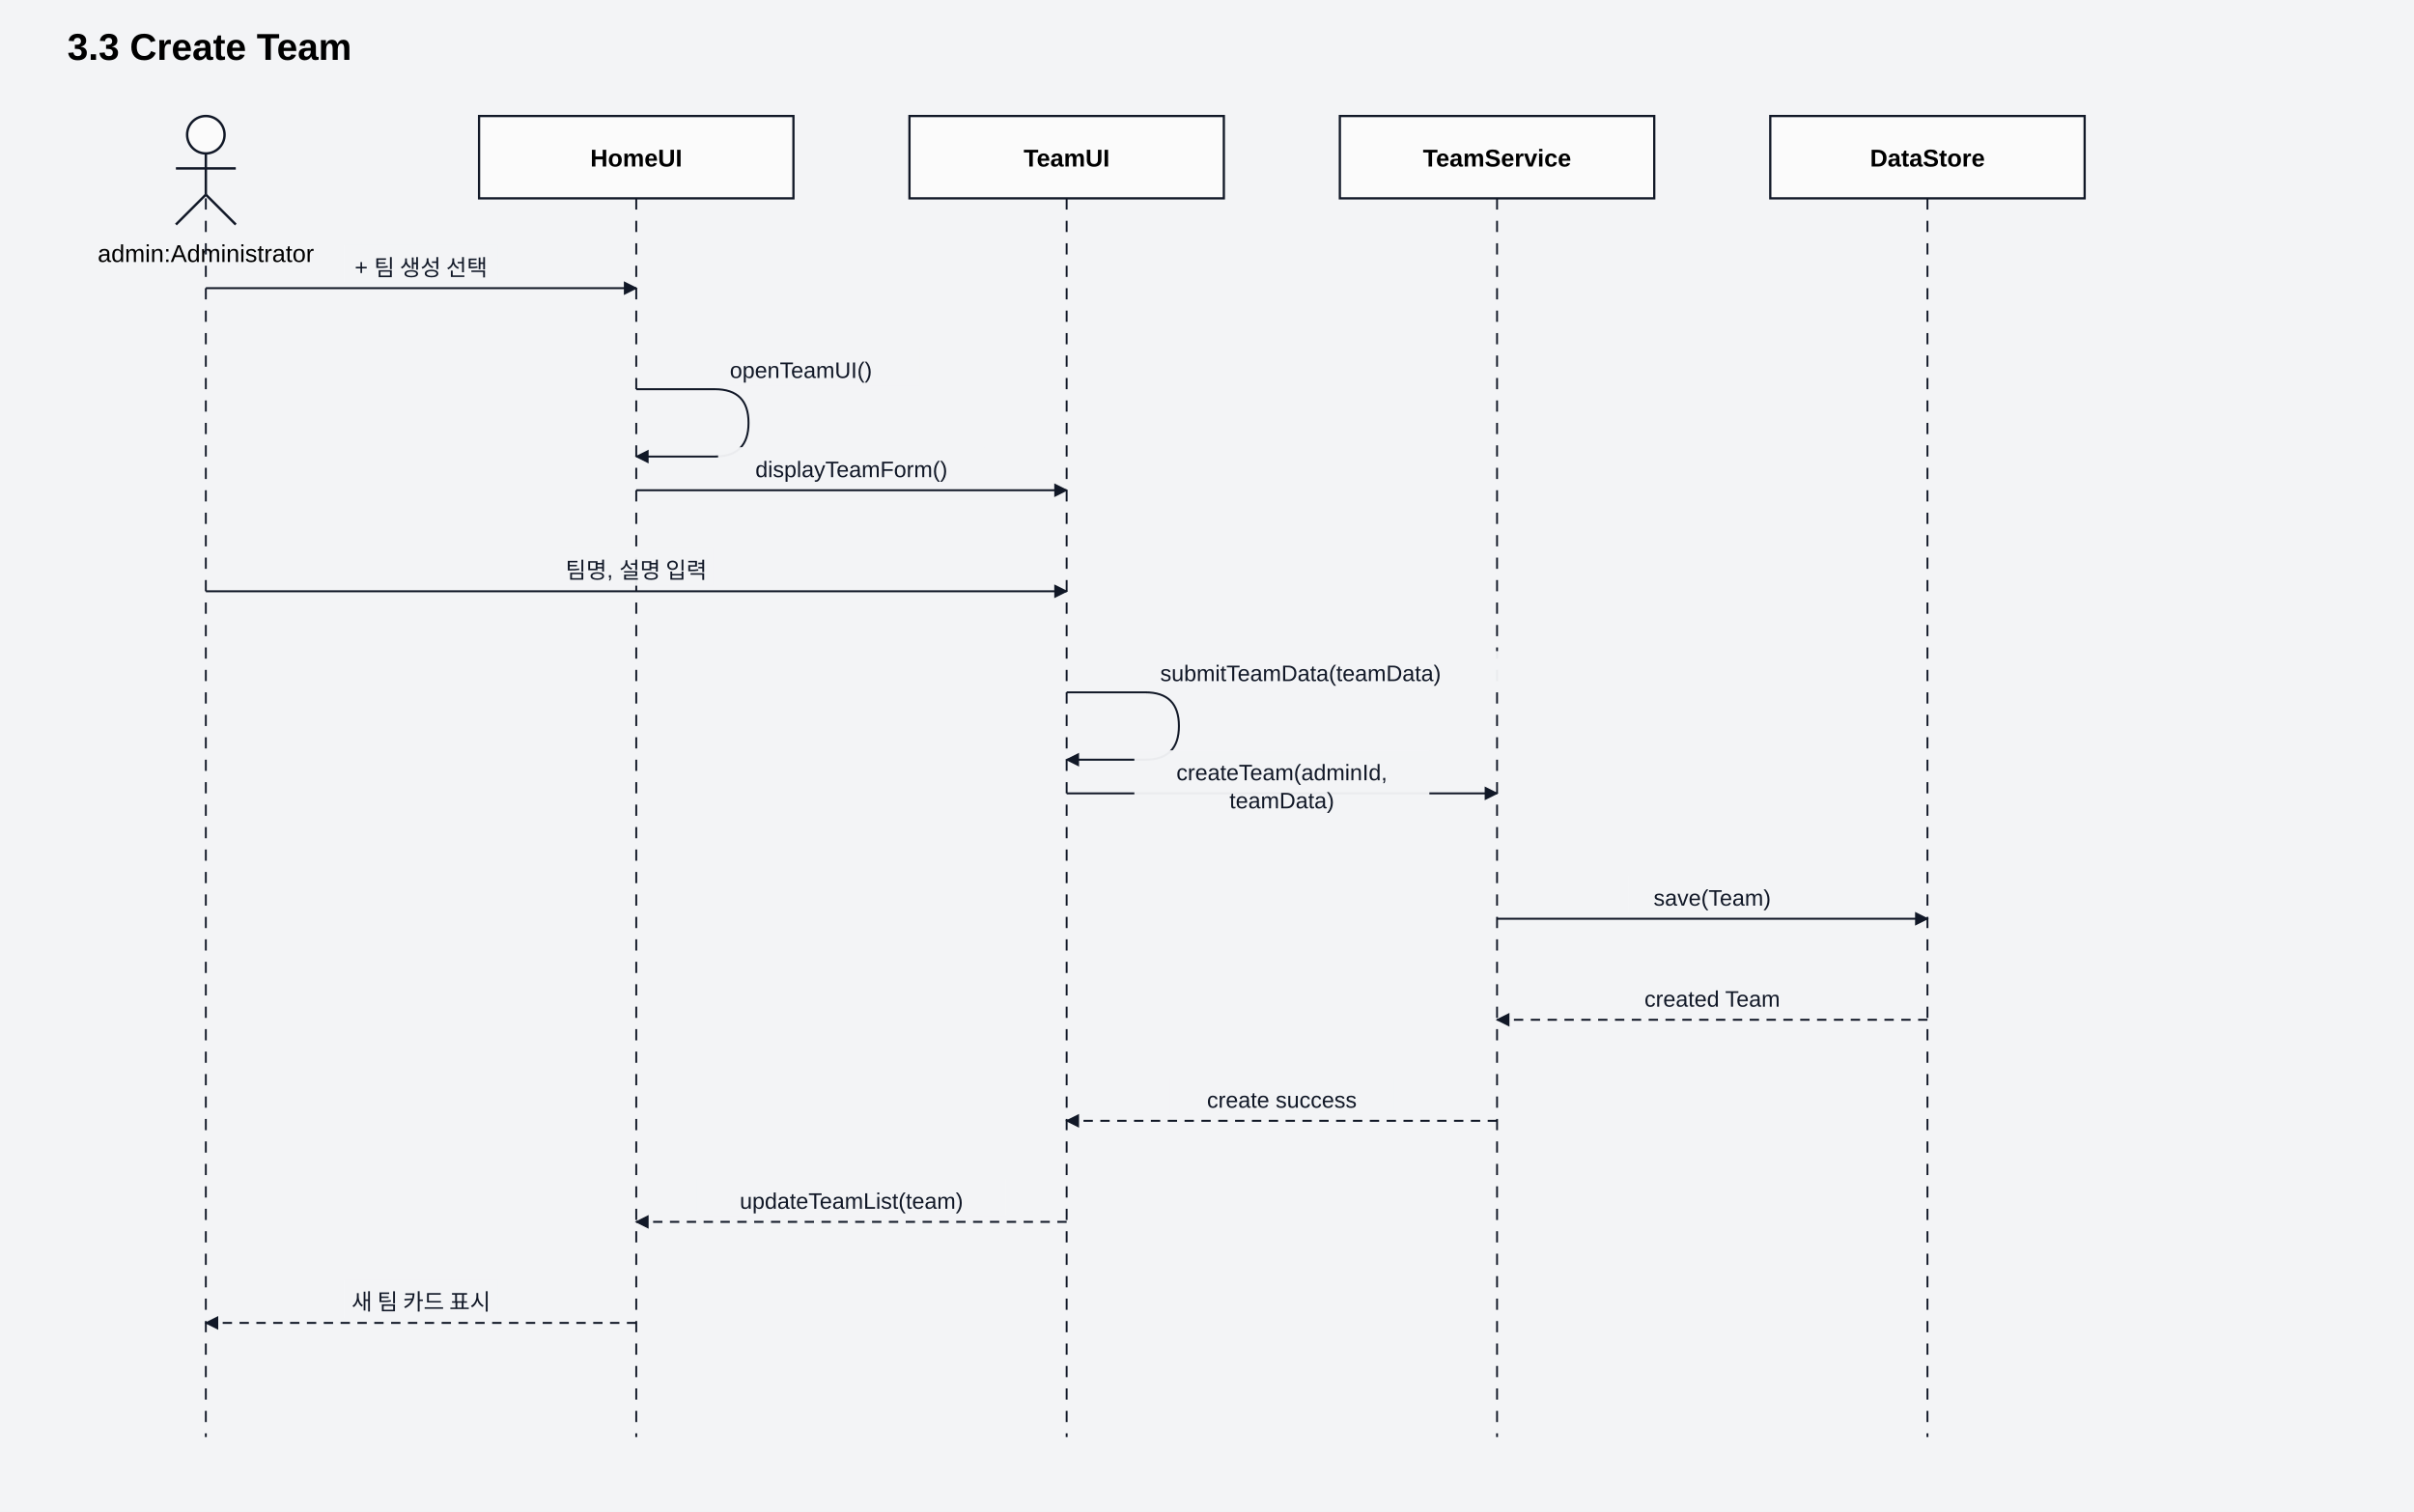
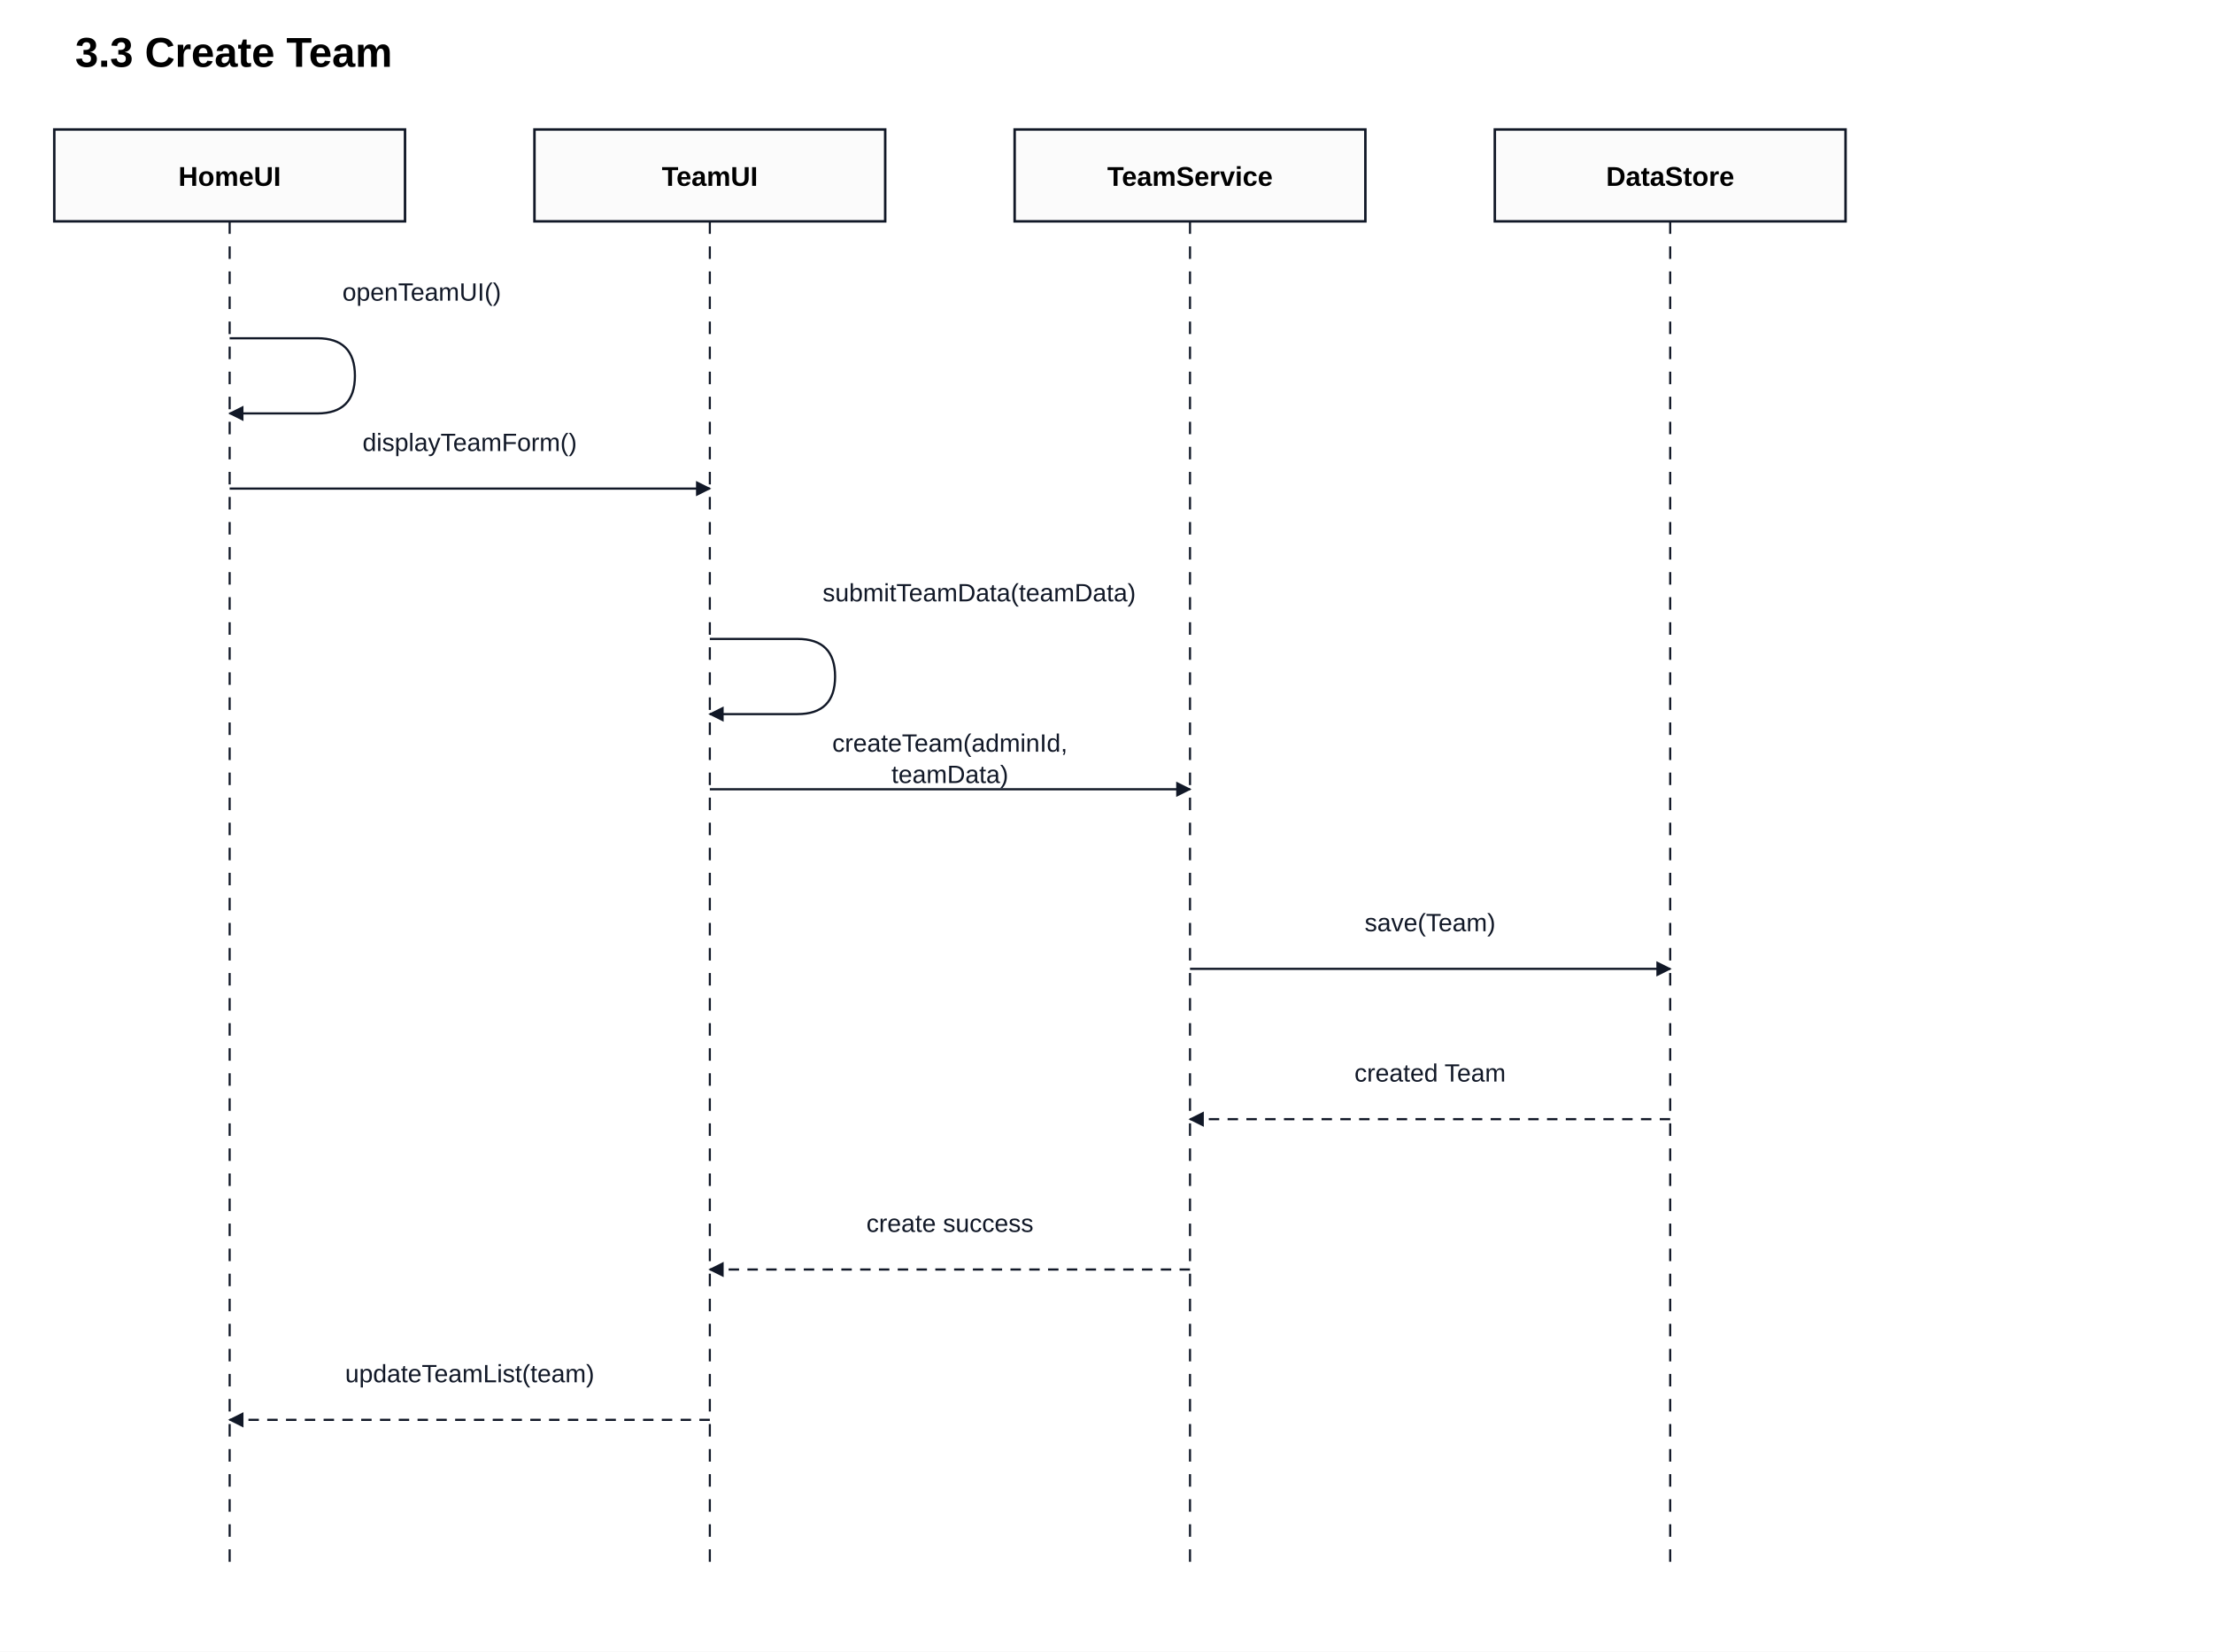
- <svg xmlns="http://www.w3.org/2000/svg" width="1290" height="808" viewBox="0 0 1290 808">
+ <svg xmlns="http://www.w3.org/2000/svg" width="1060" height="791" viewBox="0 0 1060 791">
  <defs>
    <marker id="arrow" viewBox="0 0 10 10" refX="9" refY="5" markerWidth="7" markerHeight="7" orient="auto">
      <path d="M0 0 L10 5 L0 10 z" fill="#111827" />
    </marker>
    <marker id="hollowArrow" viewBox="0 0 10 10" refX="9" refY="5" markerWidth="7" markerHeight="7" orient="auto">
      <path d="M0 0 L10 5 L0 10 z" fill="#fbfbfb" stroke="#111827" />
    </marker>
    <marker id="diamond" viewBox="0 0 16 10" refX="1" refY="5" markerWidth="11" markerHeight="9" orient="auto">
      <path d="M1 5 L8 1 L15 5 L8 9 z" fill="#111827" stroke="#111827" />
    </marker>
  </defs>
-   <rect width="100%" height="100%" fill="#f3f4f6" />
+   <rect width="100%" height="100%" fill="#ffffff" />
  <text x="36" y="32" font-family="Arial, sans-serif" font-size="20" font-weight="700">3.3 Create Team</text>
-   <circle cx="110" cy="72" r="10" fill="#fbfbfb" stroke="#111827" stroke-width="1.3" />
-   <line x1="110" y1="82" x2="110" y2="104" stroke="#111827" stroke-width="1.3" />
-   <line x1="94" y1="90" x2="126" y2="90" stroke="#111827" stroke-width="1.3" />
-   <line x1="110" y1="104" x2="94" y2="120" stroke="#111827" stroke-width="1.3" />
-   <line x1="110" y1="104" x2="126" y2="120" stroke="#111827" stroke-width="1.3" />
-   <text x="110" y="140" text-anchor="middle" font-family="Arial, sans-serif" font-size="13">admin:Administrator</text>
-   <line x1="110" y1="106" x2="110" y2="768" stroke="#111827" stroke-width="1" stroke-dasharray="6 6" />
+   <rect x="26" y="62" width="168" height="44" fill="#fbfbfb" stroke="#111827" stroke-width="1.2" />
+   <text x="110" y="89" text-anchor="middle" font-family="Arial, sans-serif" font-size="13" font-weight="700">HomeUI</text>
+   <line x1="110" y1="106" x2="110" y2="751" stroke="#111827" stroke-width="1" stroke-dasharray="6 6" />
  <rect x="256" y="62" width="168" height="44" fill="#fbfbfb" stroke="#111827" stroke-width="1.2" />
-   <text x="340" y="89" text-anchor="middle" font-family="Arial, sans-serif" font-size="13" font-weight="700">HomeUI</text>
-   <line x1="340" y1="106" x2="340" y2="768" stroke="#111827" stroke-width="1" stroke-dasharray="6 6" />
+   <text x="340" y="89" text-anchor="middle" font-family="Arial, sans-serif" font-size="13" font-weight="700">TeamUI</text>
+   <line x1="340" y1="106" x2="340" y2="751" stroke="#111827" stroke-width="1" stroke-dasharray="6 6" />
  <rect x="486" y="62" width="168" height="44" fill="#fbfbfb" stroke="#111827" stroke-width="1.2" />
-   <text x="570" y="89" text-anchor="middle" font-family="Arial, sans-serif" font-size="13" font-weight="700">TeamUI</text>
-   <line x1="570" y1="106" x2="570" y2="768" stroke="#111827" stroke-width="1" stroke-dasharray="6 6" />
+   <text x="570" y="89" text-anchor="middle" font-family="Arial, sans-serif" font-size="13" font-weight="700">TeamService</text>
+   <line x1="570" y1="106" x2="570" y2="751" stroke="#111827" stroke-width="1" stroke-dasharray="6 6" />
  <rect x="716" y="62" width="168" height="44" fill="#fbfbfb" stroke="#111827" stroke-width="1.2" />
-   <text x="800" y="89" text-anchor="middle" font-family="Arial, sans-serif" font-size="13" font-weight="700">TeamService</text>
-   <line x1="800" y1="106" x2="800" y2="768" stroke="#111827" stroke-width="1" stroke-dasharray="6 6" />
-   <rect x="946" y="62" width="168" height="44" fill="#fbfbfb" stroke="#111827" stroke-width="1.2" />
-   <text x="1030" y="89" text-anchor="middle" font-family="Arial, sans-serif" font-size="13" font-weight="700">DataStore</text>
-   <line x1="1030" y1="106" x2="1030" y2="768" stroke="#111827" stroke-width="1" stroke-dasharray="6 6" />
-   <line x1="110" y1="154" x2="340" y2="154" stroke="#111827" stroke-width="1.05" marker-end="url(#arrow)" />
-   <rect x="183.98" y="131" width="82.04" height="20" fill="#f3f4f6" opacity="0.96" />
-   <text x="225" y="147" text-anchor="middle" font-family="Arial, sans-serif" font-size="12" font-weight="400" fill="#111827">+ 팀 생성 선택</text>
-   <path d="M340 208 h42 q18 0 18 18 q0 18 -18 18 h-42" fill="none" stroke="#111827" stroke-width="1.05" marker-end="url(#arrow)" />
-   <rect x="387" y="186" width="104.72" height="20" fill="#f3f4f6" opacity="0.96" />
-   <text x="390" y="202" text-anchor="start" font-family="Arial, sans-serif" font-size="12" font-weight="400" fill="#111827">openTeamUI()</text>
-   <line x1="340" y1="262" x2="570" y2="262" stroke="#111827" stroke-width="1.05" marker-end="url(#arrow)" />
-   <rect x="383.74" y="239" width="142.52" height="20" fill="#f3f4f6" opacity="0.96" />
-   <text x="455" y="255" text-anchor="middle" font-family="Arial, sans-serif" font-size="12" font-weight="400" fill="#111827">displayTeamForm()</text>
-   <line x1="110" y1="316" x2="570" y2="316" stroke="#111827" stroke-width="1.05" marker-end="url(#arrow)" />
-   <rect x="298.98" y="293" width="82.04" height="20" fill="#f3f4f6" opacity="0.96" />
-   <text x="340" y="309" text-anchor="middle" font-family="Arial, sans-serif" font-size="12" font-weight="400" fill="#111827">팀명, 설명 입력</text>
-   <path d="M570 370 h42 q18 0 18 18 q0 18 -18 18 h-42" fill="none" stroke="#111827" stroke-width="1.05" marker-end="url(#arrow)" />
-   <rect x="617" y="348" width="195.44" height="20" fill="#f3f4f6" opacity="0.96" />
-   <text x="620" y="364" text-anchor="start" font-family="Arial, sans-serif" font-size="12" font-weight="400" fill="#111827">submitTeamData(teamData)</text>
-   <line x1="570" y1="424" x2="800" y2="424" stroke="#111827" stroke-width="1.05" marker-end="url(#arrow)" />
-   <rect x="606.18" y="401" width="157.64" height="35" fill="#f3f4f6" opacity="0.96" />
-   <text x="685" y="417" text-anchor="middle" font-family="Arial, sans-serif" font-size="12" font-weight="400" fill="#111827">createTeam(adminId,</text>
-   <text x="685" y="432" text-anchor="middle" font-family="Arial, sans-serif" font-size="12" font-weight="400" fill="#111827">teamData)</text>
-   <line x1="800" y1="491" x2="1030" y2="491" stroke="#111827" stroke-width="1.05" marker-end="url(#arrow)" />
-   <rect x="870.2" y="468" width="89.6" height="20" fill="#f3f4f6" opacity="0.96" />
-   <text x="915" y="484" text-anchor="middle" font-family="Arial, sans-serif" font-size="12" font-weight="400" fill="#111827">save(Team)</text>
-   <line x1="1030" y1="545" x2="800" y2="545" stroke="#111827" stroke-width="1.05" marker-end="url(#arrow)" stroke-dasharray="5 4" />
-   <rect x="862.64" y="522" width="104.72" height="20" fill="#f3f4f6" opacity="0.96" />
-   <text x="915" y="538" text-anchor="middle" font-family="Arial, sans-serif" font-size="12" font-weight="400" fill="#111827">created Team</text>
-   <line x1="800" y1="599" x2="570" y2="599" stroke="#111827" stroke-width="1.05" marker-end="url(#arrow)" stroke-dasharray="5 4" />
-   <rect x="625.08" y="576" width="119.84" height="20" fill="#f3f4f6" opacity="0.96" />
-   <text x="685" y="592" text-anchor="middle" font-family="Arial, sans-serif" font-size="12" font-weight="400" fill="#111827">create success</text>
-   <line x1="570" y1="653" x2="340" y2="653" stroke="#111827" stroke-width="1.05" marker-end="url(#arrow)" stroke-dasharray="5 4" />
-   <rect x="372.4" y="630" width="165.2" height="20" fill="#f3f4f6" opacity="0.96" />
-   <text x="455" y="646" text-anchor="middle" font-family="Arial, sans-serif" font-size="12" font-weight="400" fill="#111827">updateTeamList(team)</text>
-   <line x1="340" y1="707" x2="110" y2="707" stroke="#111827" stroke-width="1.05" marker-end="url(#arrow)" stroke-dasharray="5 4" />
-   <rect x="183.98" y="684" width="82.04" height="20" fill="#f3f4f6" opacity="0.96" />
-   <text x="225" y="700" text-anchor="middle" font-family="Arial, sans-serif" font-size="12" font-weight="400" fill="#111827">새 팀 카드 표시</text>
+   <text x="800" y="89" text-anchor="middle" font-family="Arial, sans-serif" font-size="13" font-weight="700">DataStore</text>
+   <line x1="800" y1="106" x2="800" y2="751" stroke="#111827" stroke-width="1" stroke-dasharray="6 6" />
+   <path d="M110 162 h42 q18 0 18 18 q0 18 -18 18 h-42" fill="none" stroke="#111827" stroke-width="1.05" marker-end="url(#arrow)" />
+   <text x="164" y="144" text-anchor="start" font-family="Arial, sans-serif" font-size="12" font-weight="400" fill="#111827">openTeamUI()</text>
+   <line x1="110" y1="234" x2="340" y2="234" stroke="#111827" stroke-width="1.05" marker-end="url(#arrow)" />
+   <text x="225" y="216" text-anchor="middle" font-family="Arial, sans-serif" font-size="12" font-weight="400" fill="#111827">displayTeamForm()</text>
+   <path d="M340 306 h42 q18 0 18 18 q0 18 -18 18 h-42" fill="none" stroke="#111827" stroke-width="1.05" marker-end="url(#arrow)" />
+   <text x="394" y="288" text-anchor="start" font-family="Arial, sans-serif" font-size="12" font-weight="400" fill="#111827">submitTeamData(teamData)</text>
+   <line x1="340" y1="378" x2="570" y2="378" stroke="#111827" stroke-width="1.05" marker-end="url(#arrow)" />
+   <text x="455" y="360" text-anchor="middle" font-family="Arial, sans-serif" font-size="12" font-weight="400" fill="#111827">createTeam(adminId,</text>
+   <text x="455" y="375" text-anchor="middle" font-family="Arial, sans-serif" font-size="12" font-weight="400" fill="#111827">teamData)</text>
+   <line x1="570" y1="464" x2="800" y2="464" stroke="#111827" stroke-width="1.05" marker-end="url(#arrow)" />
+   <text x="685" y="446" text-anchor="middle" font-family="Arial, sans-serif" font-size="12" font-weight="400" fill="#111827">save(Team)</text>
+   <line x1="800" y1="536" x2="570" y2="536" stroke="#111827" stroke-width="1.05" marker-end="url(#arrow)" stroke-dasharray="5 4" />
+   <text x="685" y="518" text-anchor="middle" font-family="Arial, sans-serif" font-size="12" font-weight="400" fill="#111827">created Team</text>
+   <line x1="570" y1="608" x2="340" y2="608" stroke="#111827" stroke-width="1.05" marker-end="url(#arrow)" stroke-dasharray="5 4" />
+   <text x="455" y="590" text-anchor="middle" font-family="Arial, sans-serif" font-size="12" font-weight="400" fill="#111827">create success</text>
+   <line x1="340" y1="680" x2="110" y2="680" stroke="#111827" stroke-width="1.05" marker-end="url(#arrow)" stroke-dasharray="5 4" />
+   <text x="225" y="662" text-anchor="middle" font-family="Arial, sans-serif" font-size="12" font-weight="400" fill="#111827">updateTeamList(team)</text>
</svg>
